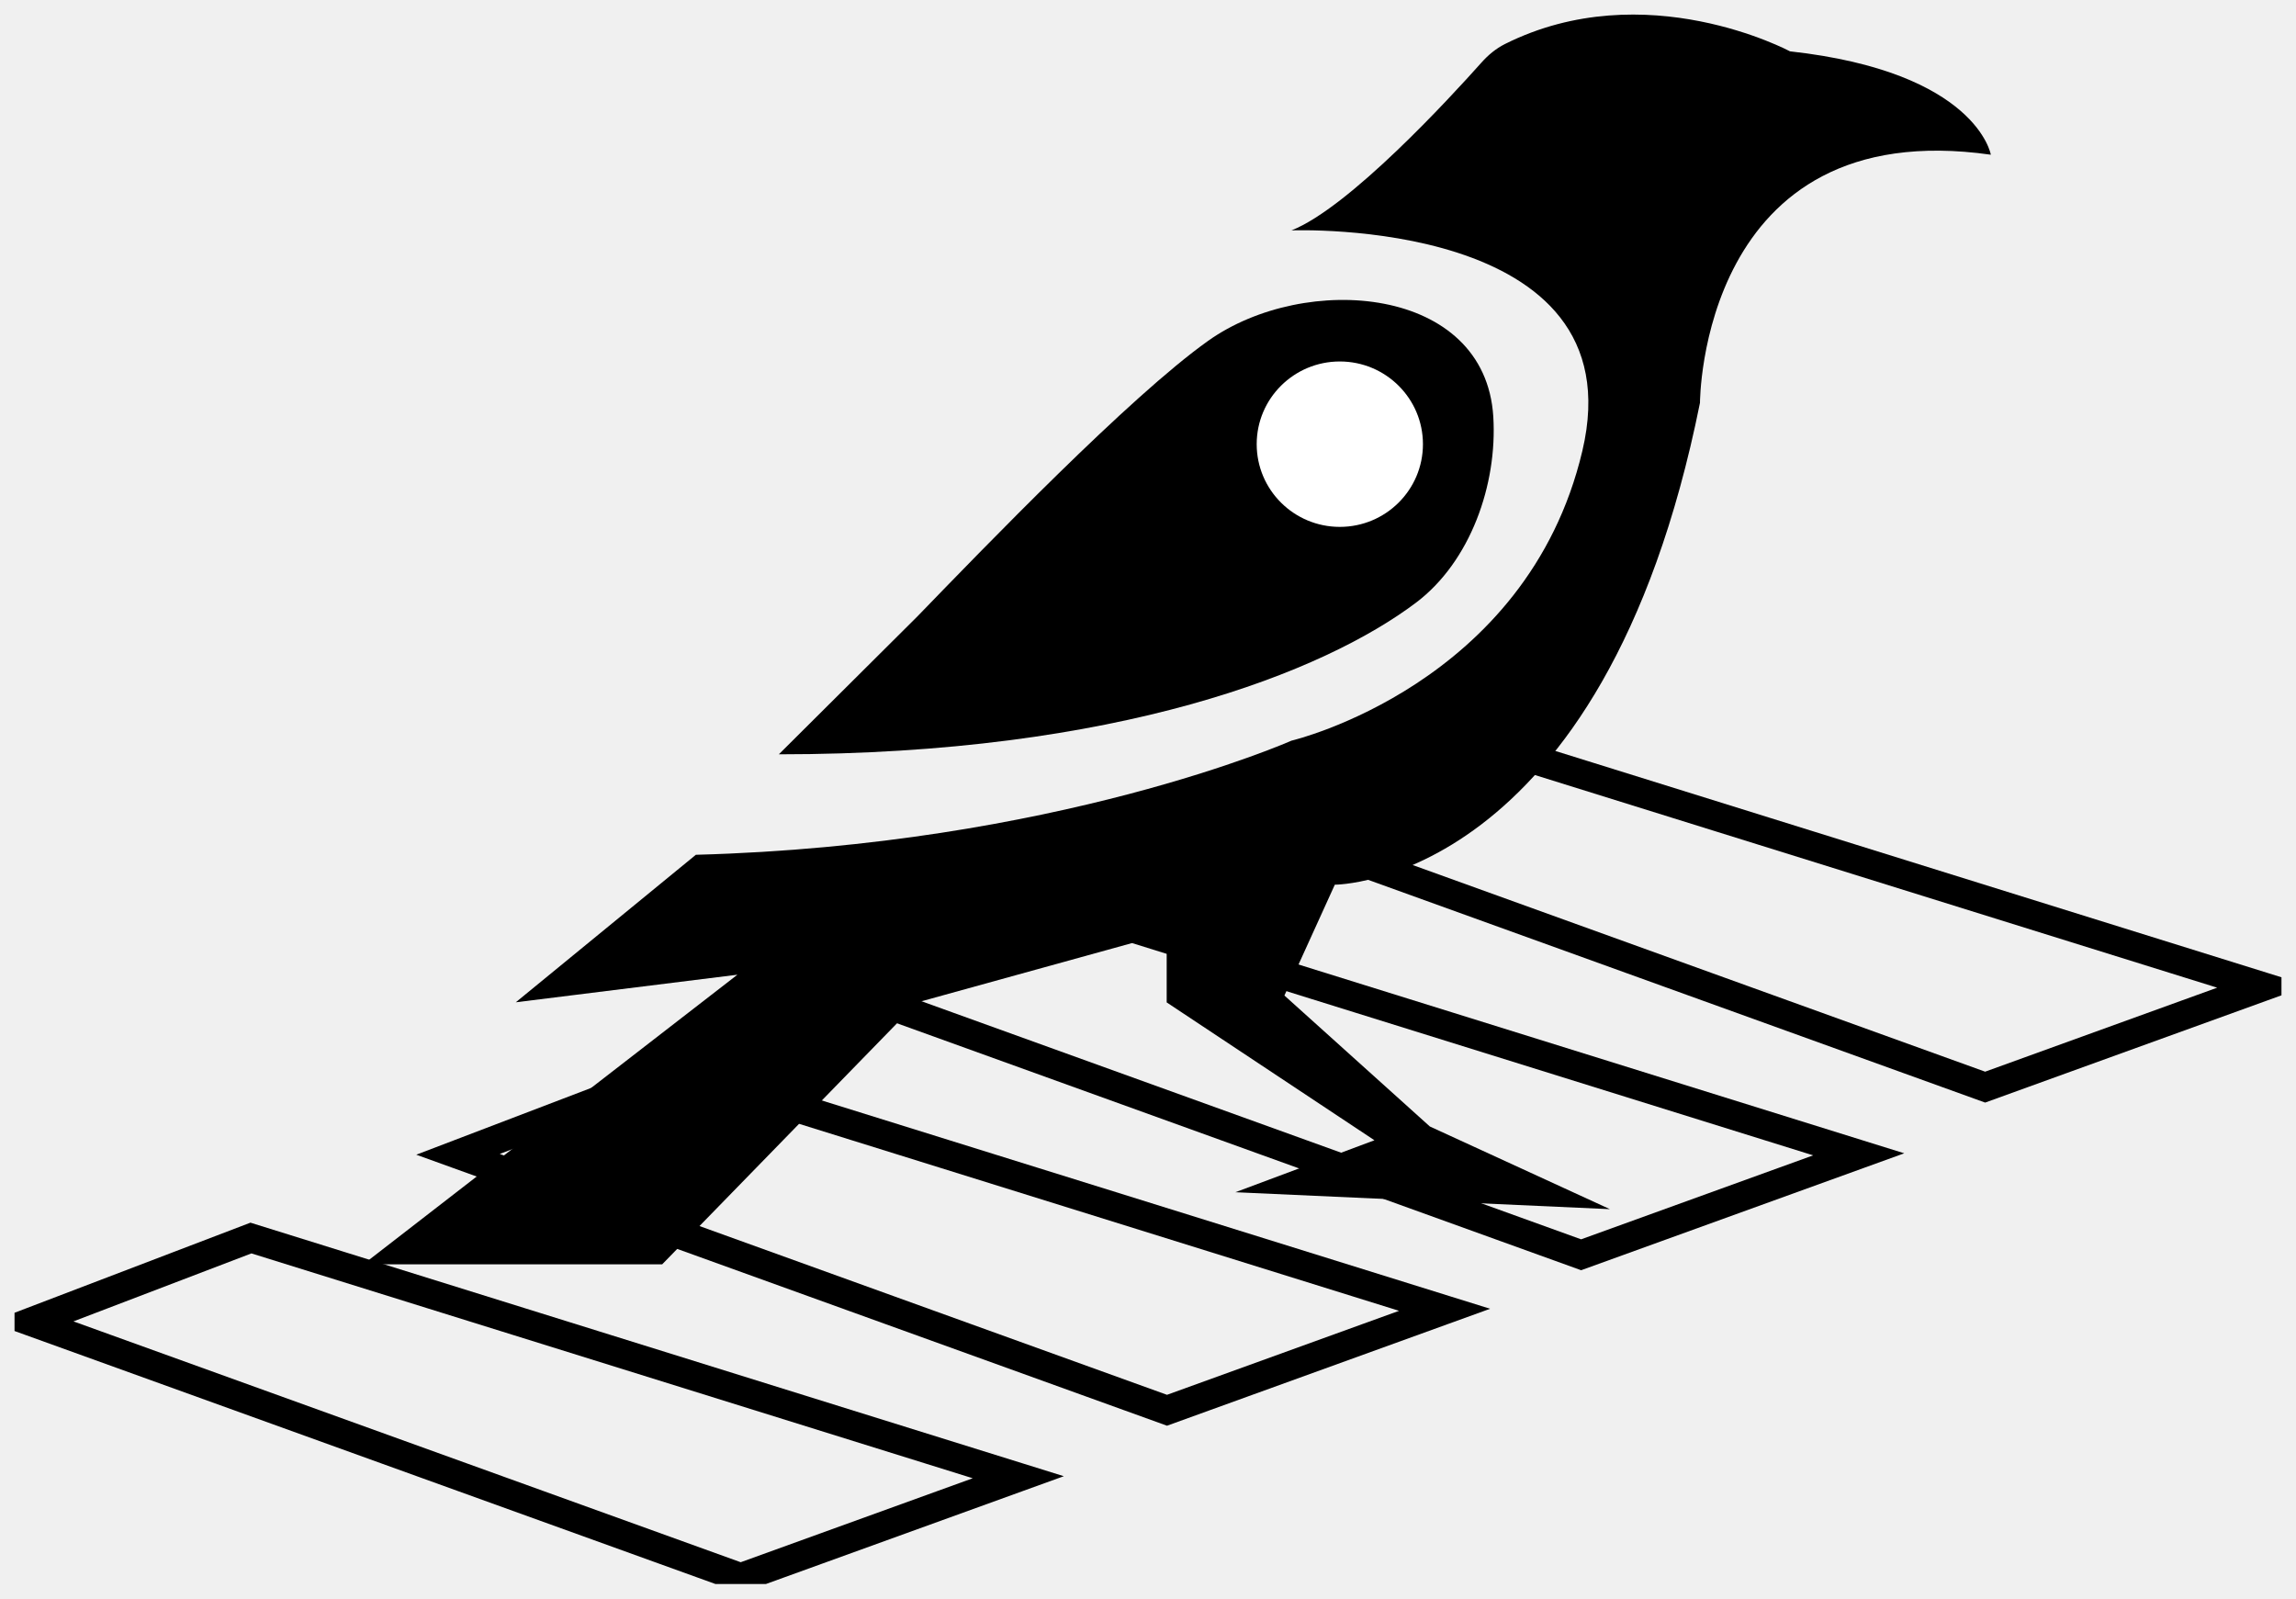
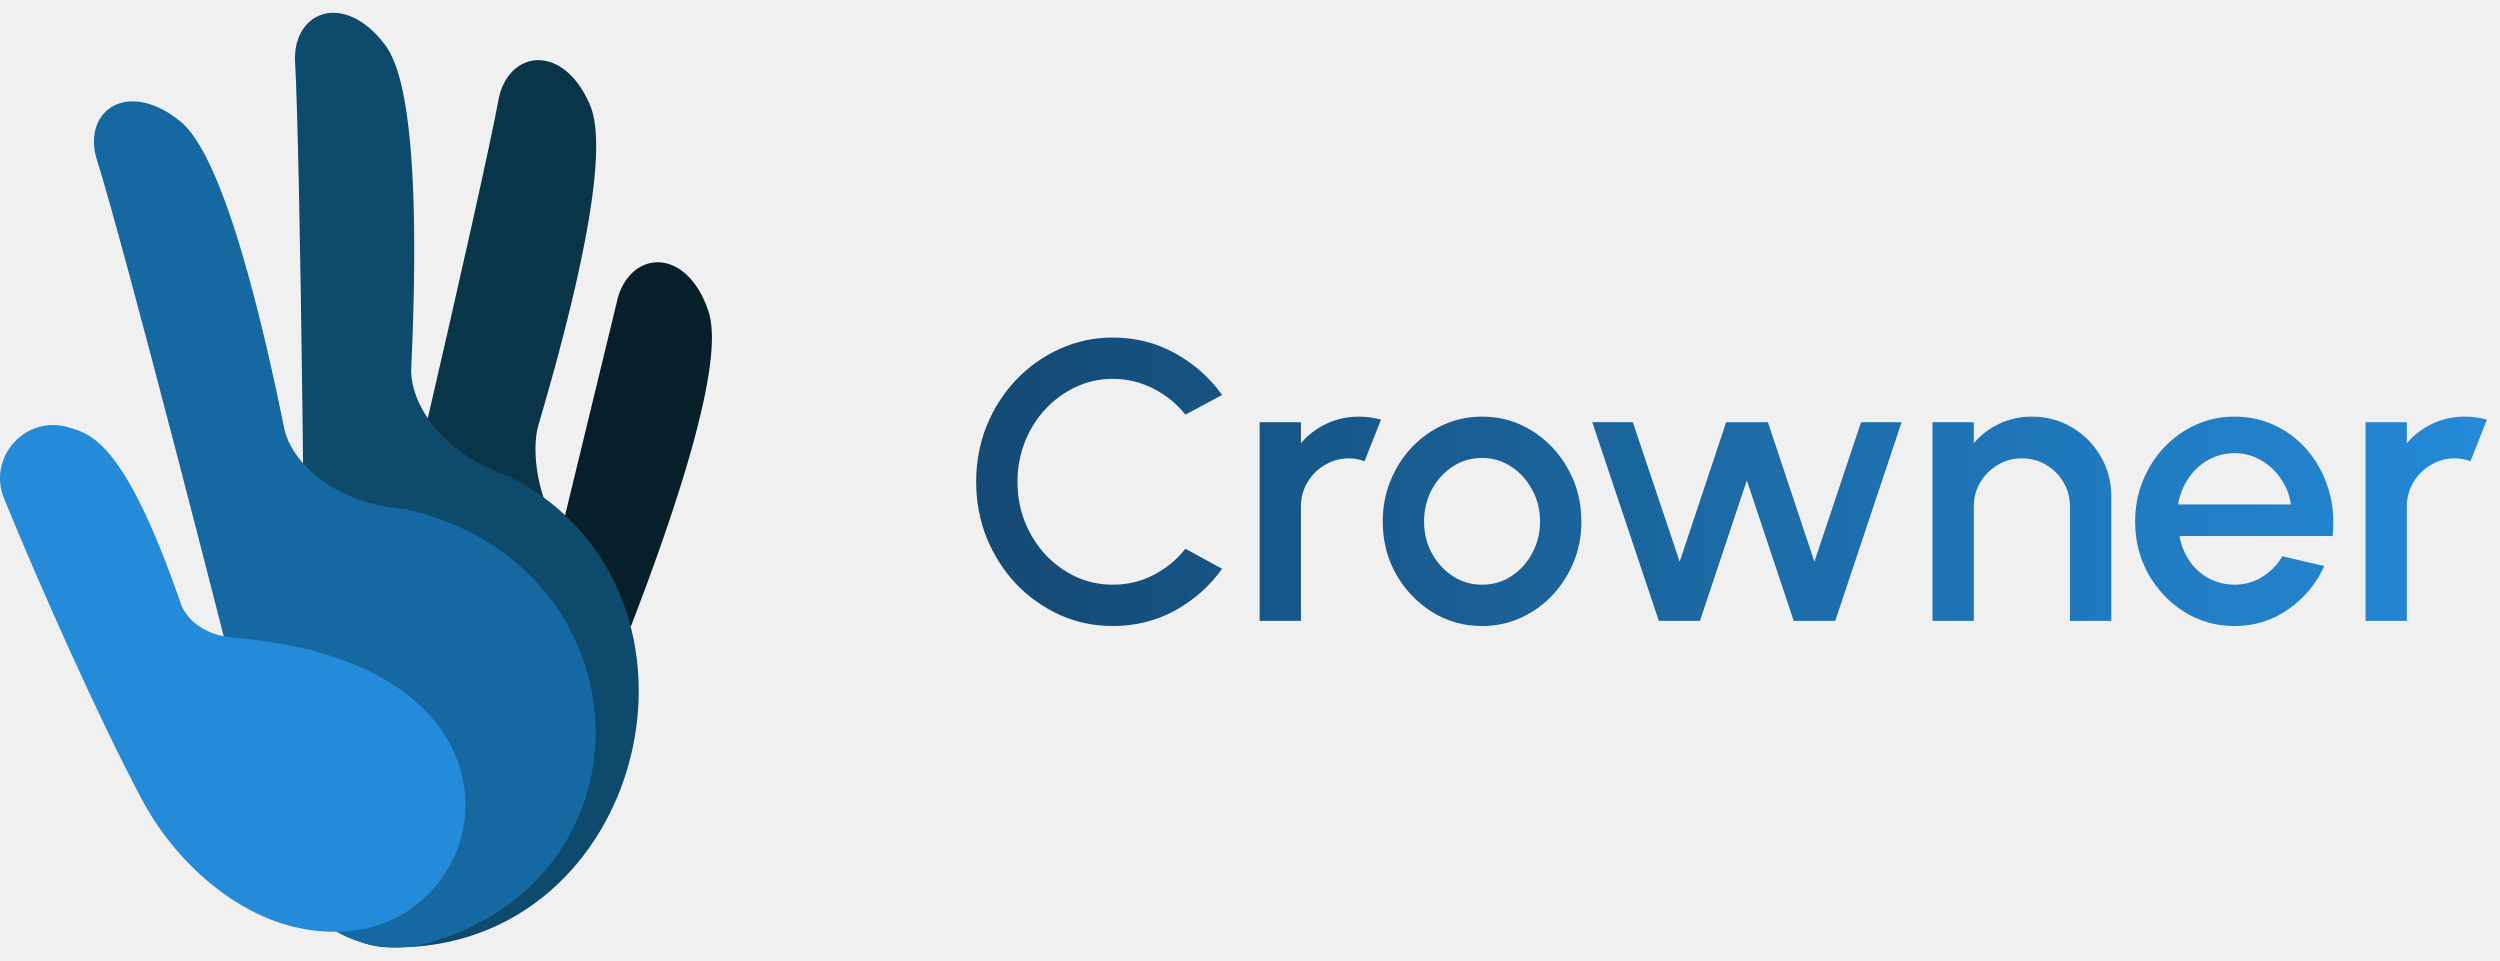
- <svg xmlns="http://www.w3.org/2000/svg" width="79" height="55" viewBox="0 0 79 55" fill="none">
-   <path d="M26.798 25.953L31.564 21.21C33.88 18.82 38.856 13.655 41.572 11.725C44.908 9.354 51.104 9.828 51.381 14.338C51.524 16.672 50.594 19.323 48.721 20.736C45.561 23.117 38.479 25.953 26.798 25.953Z" fill="black" />
-   <path d="M61.589 1.766C61.589 1.766 56.614 -0.904 51.781 1.515C51.471 1.671 51.204 1.894 50.976 2.15C49.884 3.374 46.424 7.139 44.437 7.927C44.437 7.927 56.352 7.452 54.445 15.515C52.539 23.577 44.437 25.483 44.437 25.483C44.437 25.483 36.335 29.078 23.943 29.41L17.747 34.485L25.373 33.536L12.5 43.5H22.785L31.564 34.489L40.143 32.118V34.489L47.291 39.232L42.507 41.02L55.394 41.603L49.198 38.758L44.194 34.252L45.928 30.439C45.928 30.439 55.155 30.458 58.492 13.86C58.492 13.86 58.492 3.9 68.5 5.323C68.5 5.323 68.023 2.478 61.589 1.766Z" fill="black" />
-   <path d="M46.1 18.128C47.679 18.128 48.96 16.854 48.96 15.282C48.96 13.711 47.679 12.437 46.1 12.437C44.521 12.437 43.24 13.711 43.24 15.282C43.24 16.854 44.521 18.128 46.1 18.128Z" fill="white" />
-   <g clip-path="url(#clip0_142_1239)">
-     <path d="M43.909 28.598L68.304 37.404L77.855 33.947L51.452 25.718L43.909 28.598Z" stroke="black" stroke-miterlimit="10" />
-     <path d="M1.091 45.477L25.486 54.282L35.037 50.826L8.634 42.596L1.091 45.477Z" stroke="black" stroke-miterlimit="10" />
-     <path d="M15.759 39.716L40.154 48.522L49.705 45.065L23.302 36.836L15.759 39.716Z" stroke="black" stroke-miterlimit="10" />
-     <path d="M30.008 34.367L54.403 43.172L63.954 39.716L37.551 31.487L30.008 34.367Z" stroke="black" stroke-miterlimit="10" />
-   </g>
+ <svg xmlns="http://www.w3.org/2000/svg" width="151" height="58" viewBox="0 0 151 58" fill="none">
+   <path d="M37.338 17.907C38.22 15.091 41.466 14.956 42.77 18.735C43.156 19.869 43.741 23.208 38.112 37.822L33.148 35.176L37.338 17.907Z" fill="#061F28" />
+   <path d="M36.511 34.798C32.518 32.341 31.979 27.509 32.518 25.682C36.943 10.663 36.088 7.379 35.612 6.281C34.011 2.619 30.783 3.014 30.135 5.894C29.155 11.284 22.618 39.369 19.219 53.092L36.511 34.798Z" fill="#0A3447" />
+   <path d="M30.864 28.814H30.909C26.449 27.383 24.749 24.152 24.839 22.254C25.558 6.614 23.958 3.626 23.23 2.673C20.802 -0.504 17.762 0.648 17.816 3.608C18.14 9.071 18.482 37.911 18.446 52.048C18.446 54.901 20.748 57.223 23.598 57.223C39.047 57.502 44.343 35.833 30.864 28.823V28.814Z" fill="#0E4A6B" />
+   <path d="M24.614 30.767H24.659C19.983 30.461 17.546 27.744 17.168 25.872C14.048 10.529 11.764 8.019 10.829 7.281C7.7 4.797 5.038 6.66 5.811 9.512C7.43 14.624 13.598 38.524 16.845 51.68C17.663 55.01 20.693 57.314 24.119 57.224C24.704 57.206 25.279 57.125 25.846 56.972C39.973 52.913 39.109 34.205 24.632 30.776L24.614 30.767Z" fill="#1568A0" />
+   <path d="M0.245 30.11C-0.762 27.644 1.495 25.088 4.067 25.79C4.112 25.799 4.166 25.817 4.211 25.835C5.515 26.213 7.574 26.771 10.928 36.481C10.928 36.481 11.486 38.353 14.291 38.533C33.301 40.17 30.018 56.107 20.451 56.278C18.553 56.314 16.422 55.864 14.147 54.406C11.872 52.949 9.903 50.78 8.59 48.323C6.009 43.509 2.322 35.203 0.245 30.11Z" fill="#258AD8" />
+   <path d="M67.216 37.812C66.08 37.812 65.012 37.588 64.012 37.14C63.012 36.684 62.132 36.06 61.372 35.268C60.62 34.468 60.028 33.54 59.596 32.484C59.172 31.428 58.96 30.3 58.96 29.1C58.96 27.9 59.172 26.772 59.596 25.716C60.028 24.66 60.62 23.736 61.372 22.944C62.132 22.144 63.012 21.52 64.012 21.072C65.012 20.616 66.08 20.388 67.216 20.388C68.576 20.388 69.828 20.704 70.972 21.336C72.116 21.968 73.064 22.808 73.816 23.856L71.596 25.044C71.076 24.388 70.432 23.864 69.664 23.472C68.896 23.08 68.08 22.884 67.216 22.884C66.416 22.884 65.668 23.048 64.972 23.376C64.276 23.704 63.664 24.152 63.136 24.72C62.608 25.288 62.196 25.948 61.9 26.7C61.604 27.452 61.456 28.252 61.456 29.1C61.456 29.956 61.604 30.76 61.9 31.512C62.196 32.256 62.608 32.916 63.136 33.492C63.672 34.06 64.288 34.508 64.984 34.836C65.68 35.156 66.424 35.316 67.216 35.316C68.096 35.316 68.916 35.12 69.676 34.728C70.444 34.328 71.084 33.8 71.596 33.144L73.816 34.356C73.064 35.404 72.116 36.244 70.972 36.876C69.828 37.5 68.576 37.812 67.216 37.812ZM76.081 37.5V25.5H78.577V26.772C78.993 26.276 79.505 25.884 80.113 25.596C80.721 25.308 81.377 25.164 82.081 25.164C82.529 25.164 82.973 25.224 83.413 25.344L82.417 27.864C82.105 27.744 81.793 27.684 81.481 27.684C80.953 27.684 80.469 27.816 80.029 28.08C79.589 28.336 79.237 28.684 78.973 29.124C78.709 29.564 78.577 30.052 78.577 30.588V37.5H76.081ZM89.517 37.812C88.413 37.812 87.405 37.528 86.493 36.96C85.589 36.392 84.865 35.632 84.321 34.68C83.785 33.72 83.517 32.66 83.517 31.5C83.517 30.62 83.673 29.8 83.985 29.04C84.297 28.272 84.725 27.6 85.269 27.024C85.821 26.44 86.461 25.984 87.189 25.656C87.917 25.328 88.693 25.164 89.517 25.164C90.621 25.164 91.625 25.448 92.529 26.016C93.441 26.584 94.165 27.348 94.701 28.308C95.245 29.268 95.517 30.332 95.517 31.5C95.517 32.372 95.361 33.188 95.049 33.948C94.737 34.708 94.305 35.38 93.753 35.964C93.209 36.54 92.573 36.992 91.845 37.32C91.125 37.648 90.349 37.812 89.517 37.812ZM89.517 35.316C90.181 35.316 90.777 35.14 91.305 34.788C91.833 34.436 92.249 33.972 92.553 33.396C92.865 32.812 93.021 32.18 93.021 31.5C93.021 30.804 92.861 30.164 92.541 29.58C92.229 28.996 91.809 28.532 91.281 28.188C90.753 27.836 90.165 27.66 89.517 27.66C88.861 27.66 88.265 27.836 87.729 28.188C87.201 28.54 86.781 29.008 86.469 29.592C86.165 30.176 86.013 30.812 86.013 31.5C86.013 32.212 86.173 32.856 86.493 33.432C86.813 34.008 87.237 34.468 87.765 34.812C88.301 35.148 88.885 35.316 89.517 35.316ZM102.677 37.5H100.193L96.173 25.5H98.621L101.453 33.924L104.261 25.5H106.781L109.589 33.924L112.409 25.5H114.857L110.849 37.5H108.341L105.509 29.016L102.677 37.5ZM127.521 29.976V37.5H125.025V30.588C125.025 30.052 124.893 29.564 124.629 29.124C124.373 28.684 124.025 28.336 123.585 28.08C123.153 27.816 122.665 27.684 122.121 27.684C121.593 27.684 121.109 27.816 120.669 28.08C120.229 28.336 119.877 28.684 119.613 29.124C119.349 29.564 119.217 30.052 119.217 30.588V37.5H116.721V25.5H119.217V26.772C119.633 26.276 120.145 25.884 120.753 25.596C121.361 25.308 122.017 25.164 122.721 25.164C123.609 25.164 124.417 25.38 125.145 25.812C125.873 26.244 126.449 26.824 126.873 27.552C127.305 28.28 127.521 29.088 127.521 29.976ZM134.962 37.812C133.858 37.812 132.85 37.528 131.938 36.96C131.034 36.392 130.31 35.632 129.766 34.68C129.23 33.72 128.962 32.66 128.962 31.5C128.962 30.62 129.118 29.8 129.43 29.04C129.742 28.272 130.17 27.6 130.714 27.024C131.266 26.44 131.906 25.984 132.634 25.656C133.362 25.328 134.138 25.164 134.962 25.164C135.882 25.164 136.726 25.356 137.494 25.74C138.262 26.116 138.918 26.64 139.462 27.312C140.006 27.976 140.406 28.744 140.662 29.616C140.918 30.48 140.994 31.4 140.89 32.376H131.638C131.742 32.928 131.942 33.428 132.238 33.876C132.542 34.316 132.926 34.664 133.39 34.92C133.862 35.176 134.386 35.308 134.962 35.316C135.57 35.316 136.122 35.164 136.618 34.86C137.122 34.556 137.534 34.136 137.854 33.6L140.386 34.188C139.906 35.252 139.182 36.124 138.214 36.804C137.246 37.476 136.162 37.812 134.962 37.812ZM131.554 30.468H138.37C138.29 29.892 138.086 29.372 137.758 28.908C137.438 28.436 137.034 28.064 136.546 27.792C136.066 27.512 135.538 27.372 134.962 27.372C134.394 27.372 133.866 27.508 133.378 27.78C132.898 28.052 132.498 28.424 132.178 28.896C131.866 29.36 131.658 29.884 131.554 30.468ZM142.878 37.5V25.5H145.374V26.772C145.79 26.276 146.302 25.884 146.91 25.596C147.518 25.308 148.174 25.164 148.878 25.164C149.326 25.164 149.77 25.224 150.21 25.344L149.214 27.864C148.902 27.744 148.59 27.684 148.278 27.684C147.75 27.684 147.266 27.816 146.826 28.08C146.386 28.336 146.034 28.684 145.77 29.124C145.506 29.564 145.374 30.052 145.374 30.588V37.5H142.878Z" fill="url(#paint0_linear_390_1947)" />
  <defs>
-     <clipPath id="clip0_142_1239">
-       <rect width="78" height="29" fill="white" transform="translate(0.5 25.5)" />
-     </clipPath>
+     <linearGradient id="paint0_linear_390_1947" x1="58" y1="29" x2="151" y2="29" gradientUnits="userSpaceOnUse">
+       <stop stop-color="#144972" />
+       <stop offset="1" stop-color="#258AD8" />
+     </linearGradient>
  </defs>
</svg>
